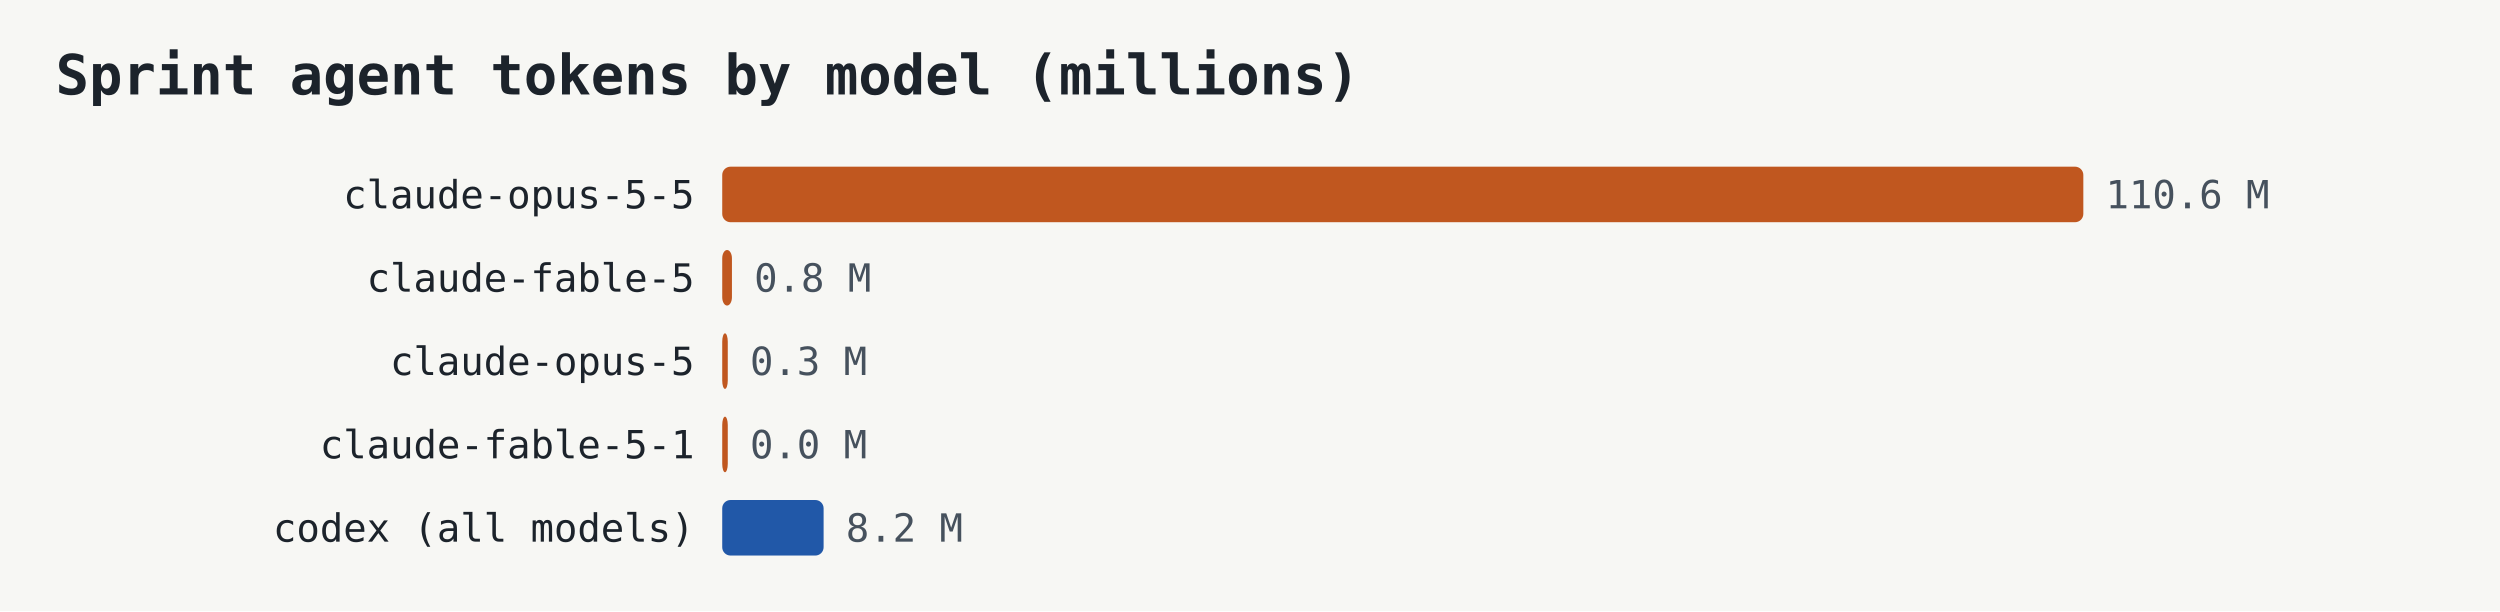
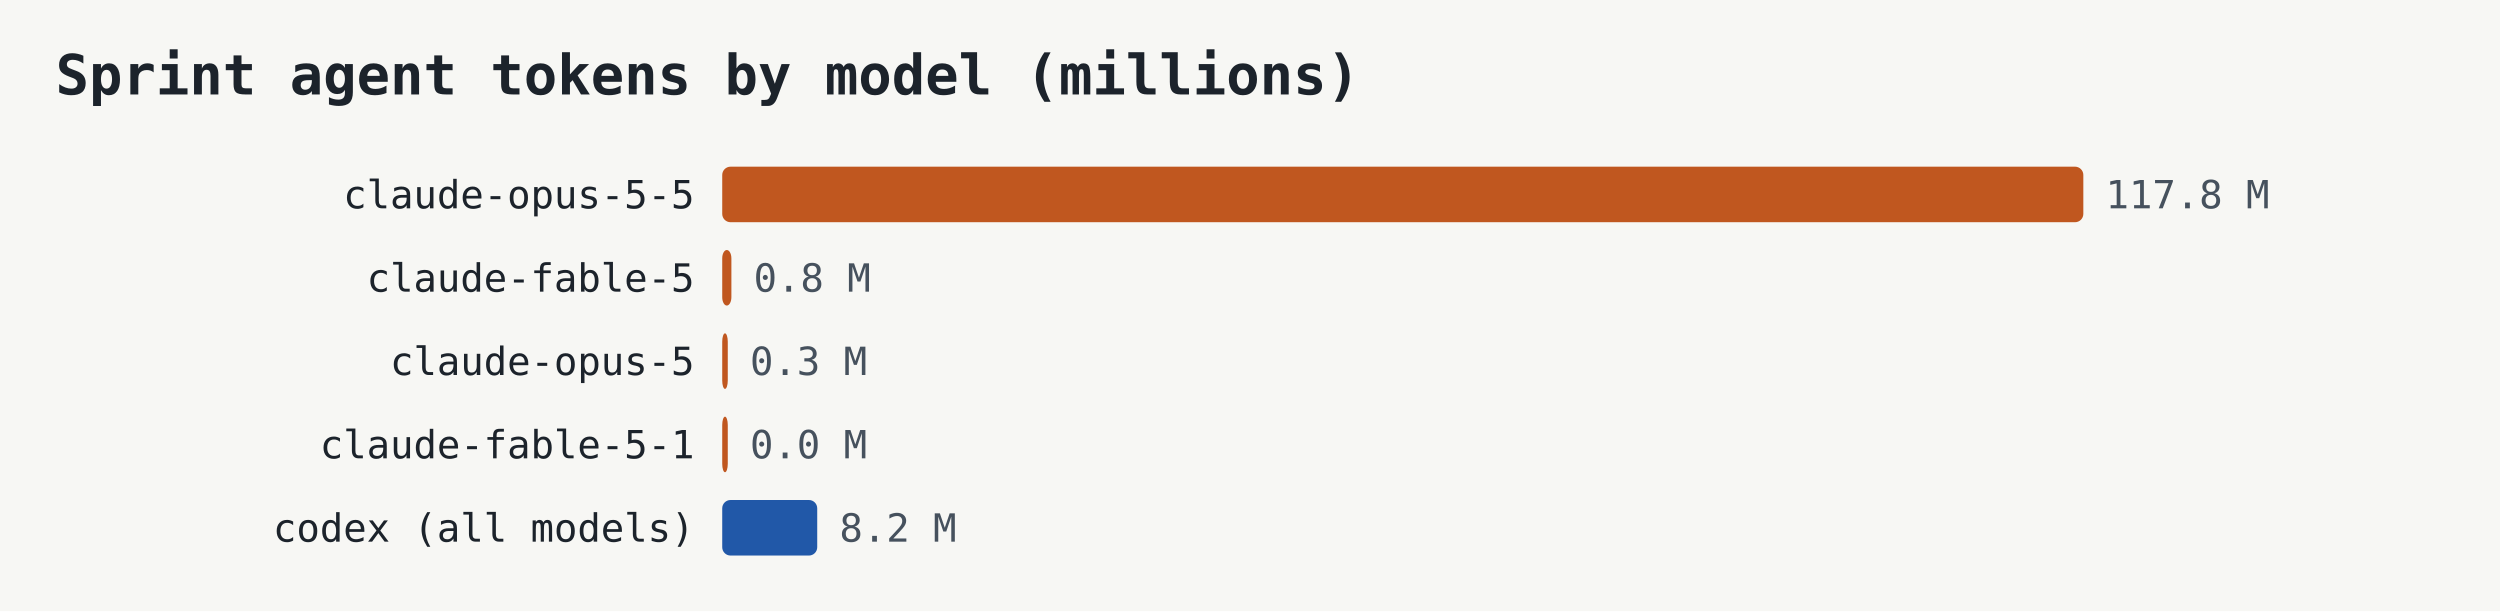
<svg xmlns="http://www.w3.org/2000/svg" viewBox="0 0 900 220" font-family="ui-monospace,Menlo,Consolas,monospace">
  <rect width="900" height="220" fill="#F7F7F4" />
  <text x="20" y="34" font-size="20" font-weight="700" fill="#1C232B">Sprint agent tokens by model (millions)</text>
  <text x="250" y="75" font-size="14" text-anchor="end" fill="#1C232B">claude-opus-5-5</text>
  <rect x="260" y="60" width="490.0" height="20" rx="3" fill="#C0571F" />
-   <text x="758.0" y="75" font-size="14" fill="#46515D">110.6 M</text>
+   <text x="758.0" y="75" font-size="14" fill="#46515D">117.8 M</text>
  <text x="250" y="105" font-size="14" text-anchor="end" fill="#1C232B">claude-fable-5</text>
-   <rect x="260" y="90" width="3.5" height="20" rx="3" fill="#C0571F" />
-   <text x="271.5" y="105" font-size="14" fill="#46515D">0.8 M</text>
+   <rect x="260" y="90" width="3.3" height="20" rx="3" fill="#C0571F" />
+   <text x="271.3" y="105" font-size="14" fill="#46515D">0.8 M</text>
  <text x="250" y="135" font-size="14" text-anchor="end" fill="#1C232B">claude-opus-5</text>
  <rect x="260" y="120" width="2.0" height="20" rx="3" fill="#C0571F" />
  <text x="270.0" y="135" font-size="14" fill="#46515D">0.3 M</text>
  <text x="250" y="165" font-size="14" text-anchor="end" fill="#1C232B">claude-fable-5-1</text>
  <rect x="260" y="150" width="2.0" height="20" rx="3" fill="#C0571F" />
  <text x="270.0" y="165" font-size="14" fill="#46515D">0.0 M</text>
  <text x="250" y="195" font-size="14" text-anchor="end" fill="#1C232B">codex (all models)</text>
-   <rect x="260" y="180" width="36.5" height="20" rx="3" fill="#2158A8" />
-   <text x="304.5" y="195" font-size="14" fill="#46515D">8.2 M</text>
+   <rect x="260" y="180" width="34.2" height="20" rx="3" fill="#2158A8" />
+   <text x="302.2" y="195" font-size="14" fill="#46515D">8.2 M</text>
</svg>
